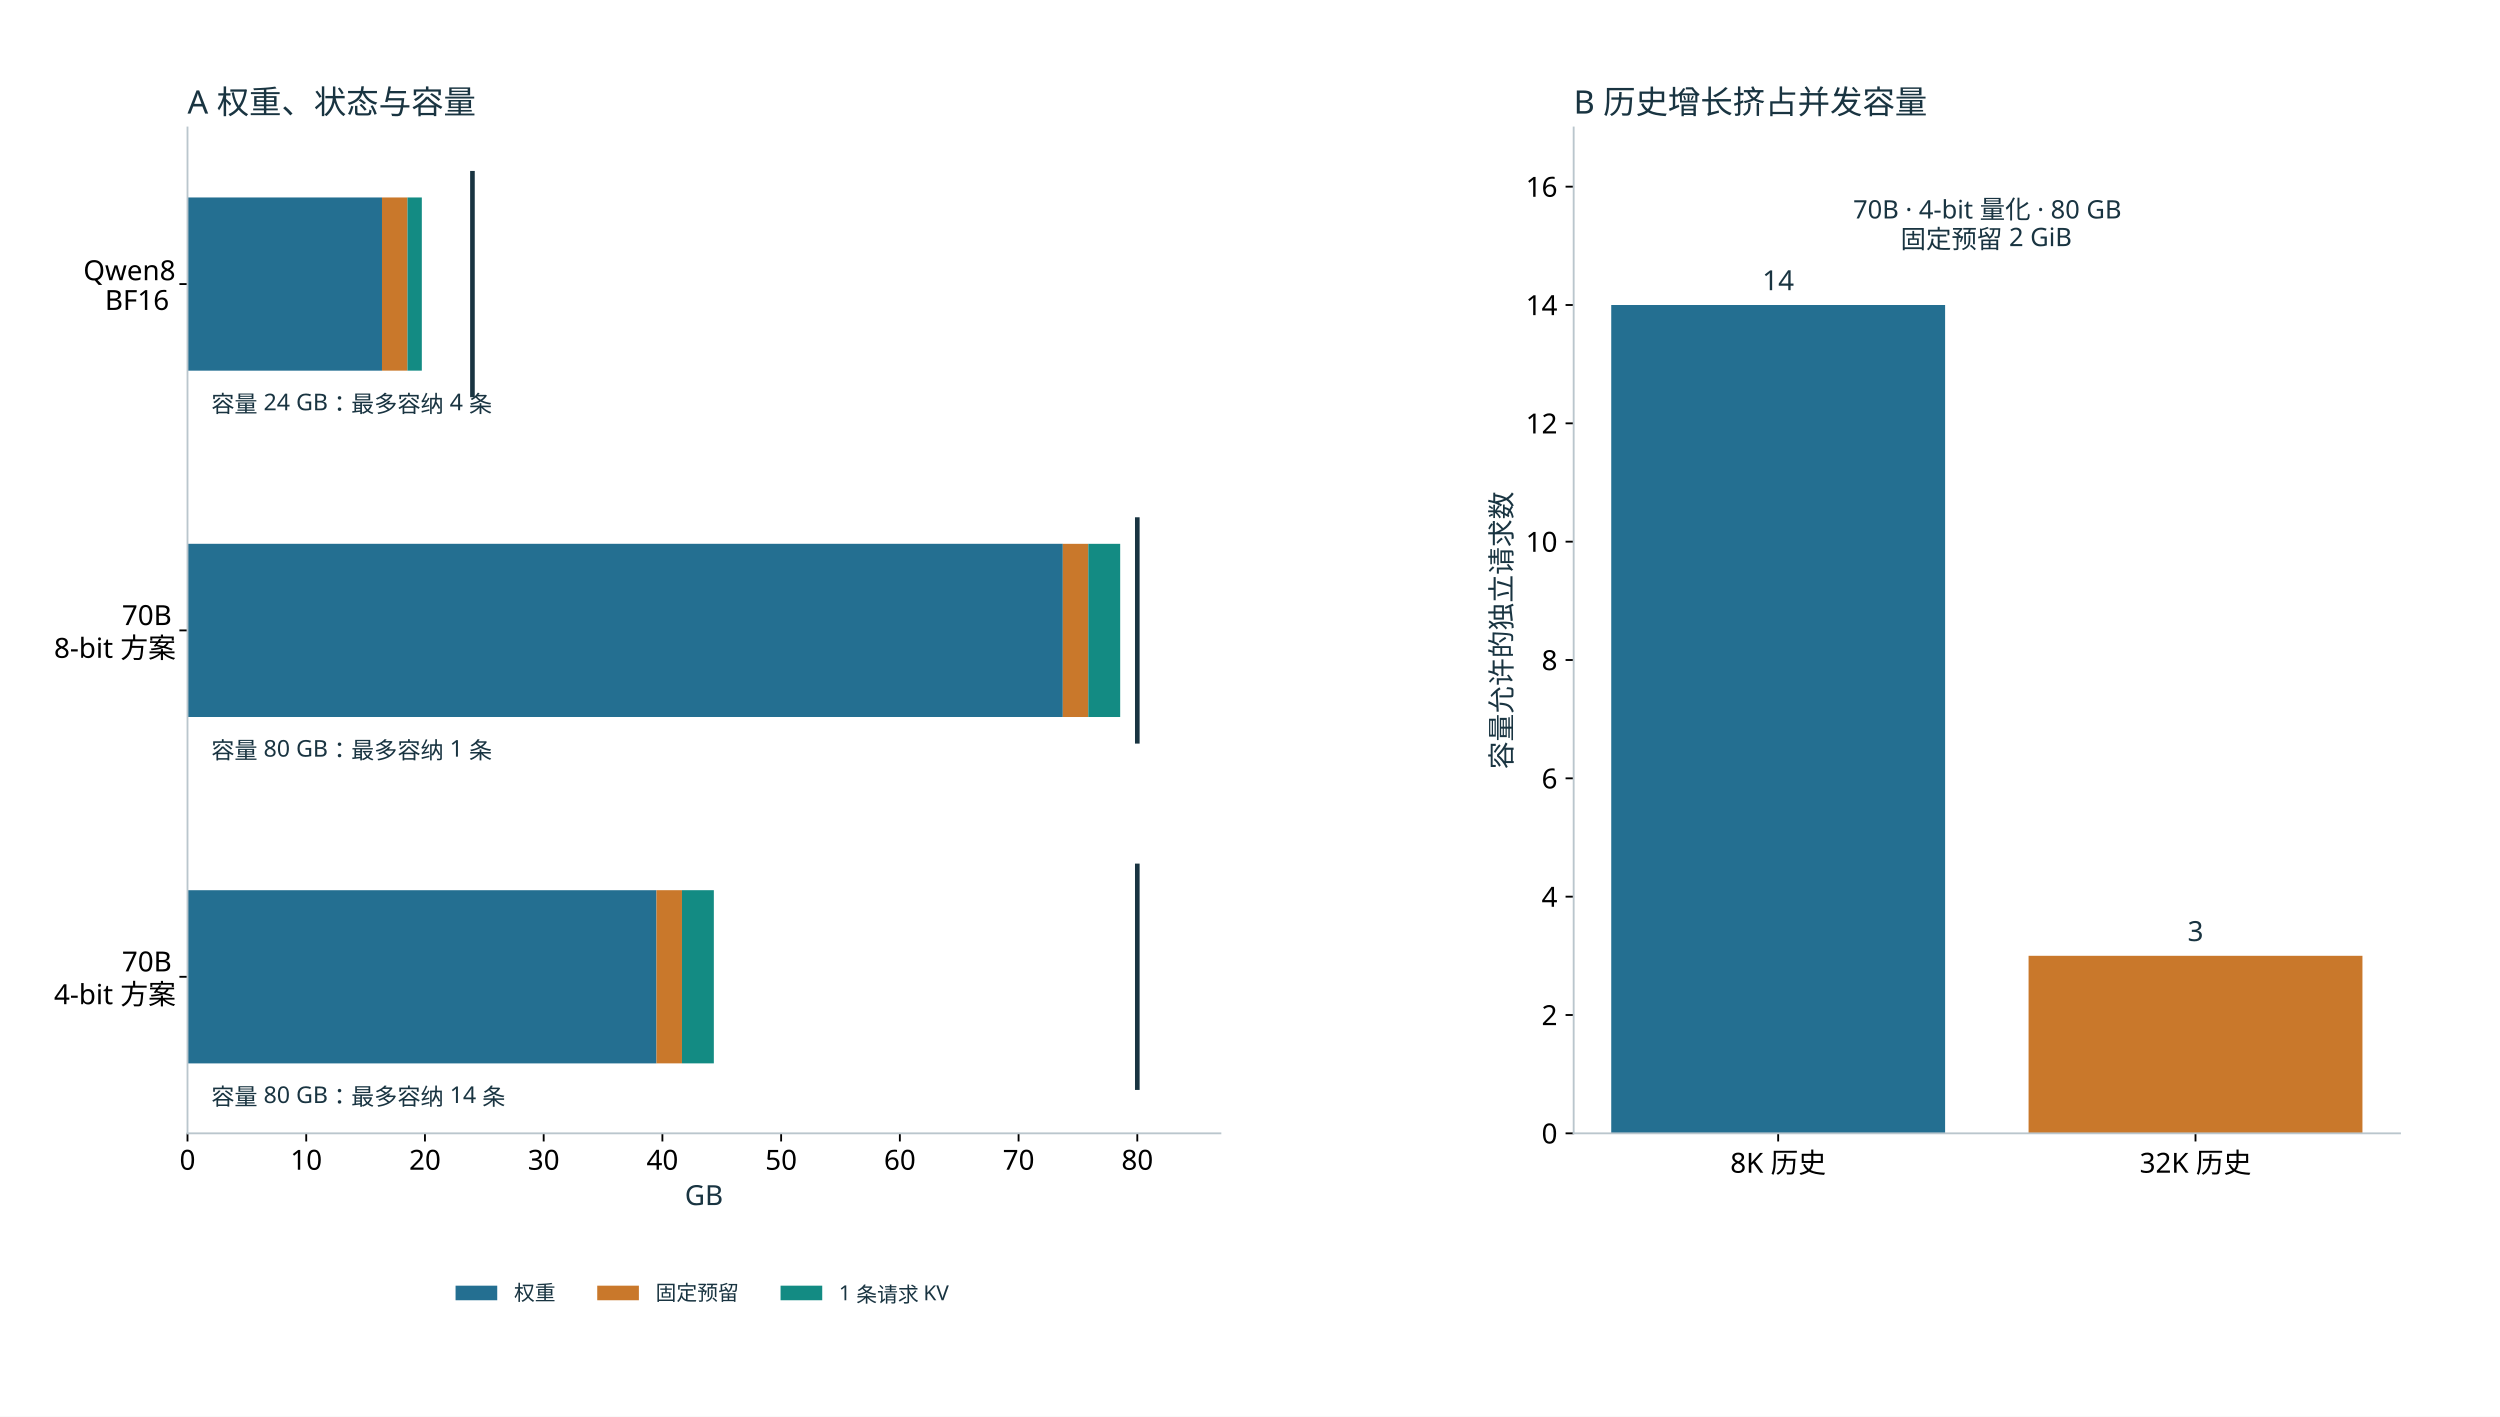
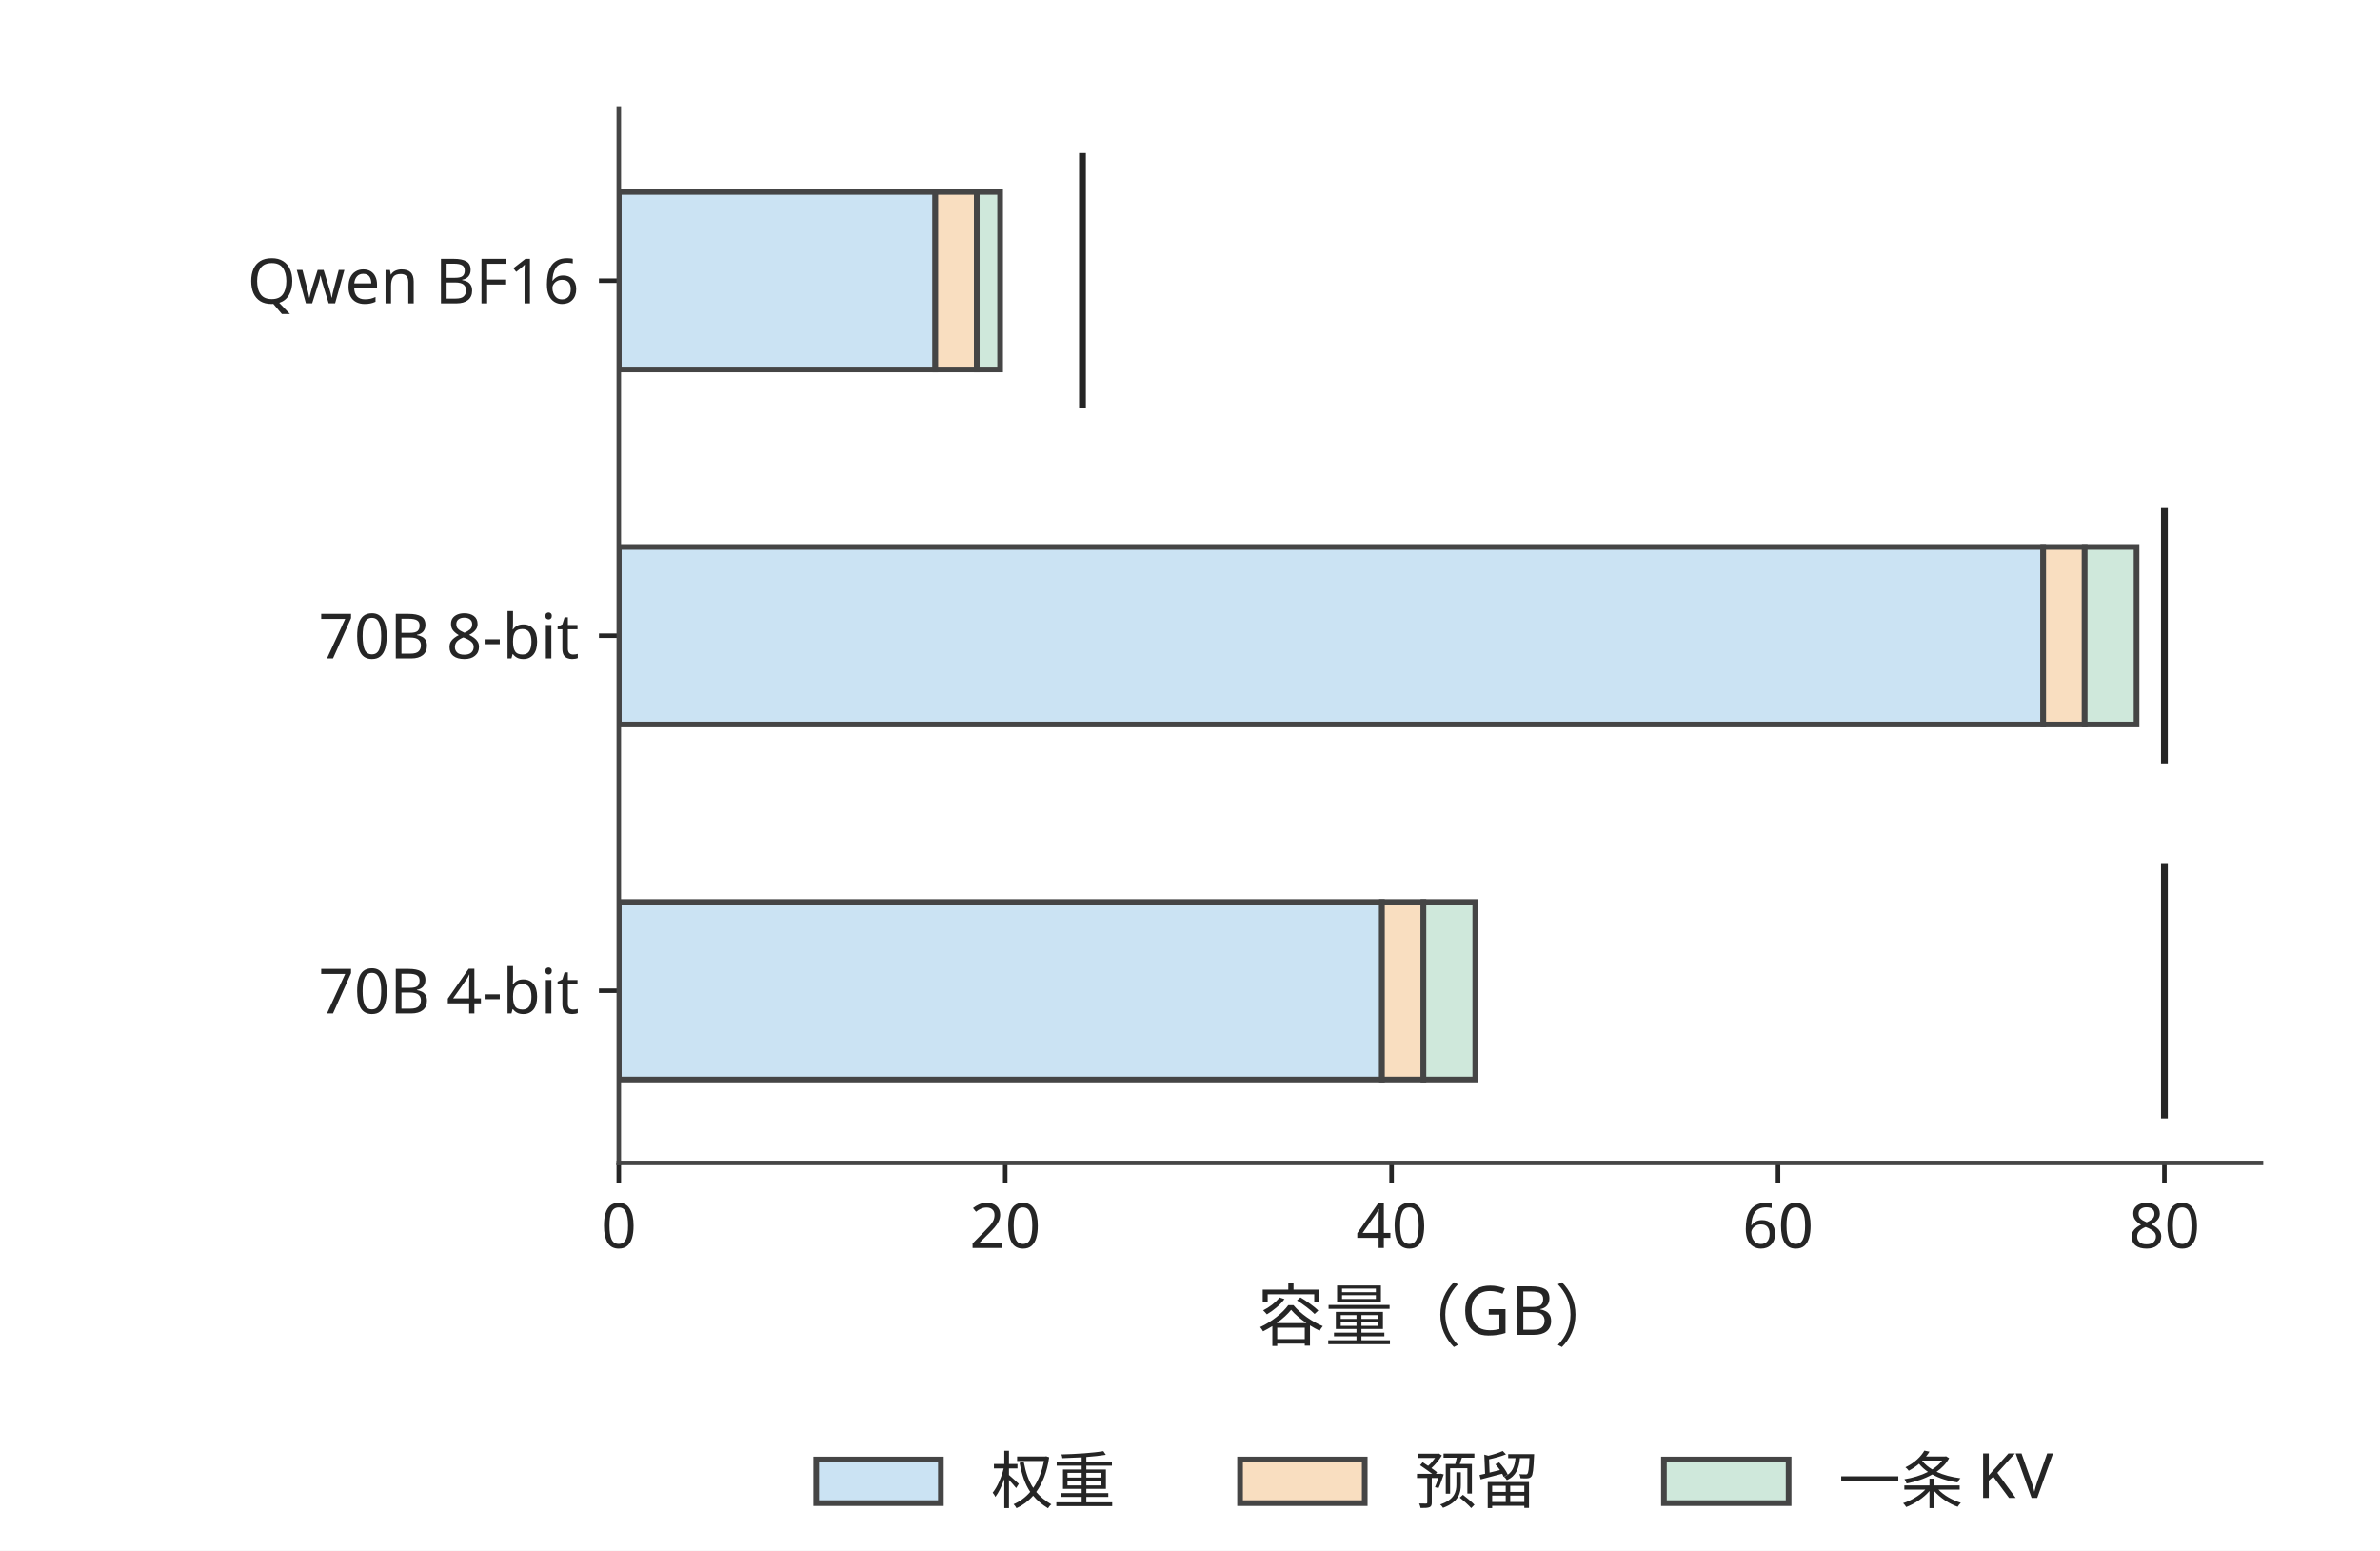
- <svg xmlns="http://www.w3.org/2000/svg" xmlns:xlink="http://www.w3.org/1999/xlink" width="1080pt" height="612pt" viewBox="0 0 1080 612" version="1.1">
+ <svg xmlns="http://www.w3.org/2000/svg" xmlns:xlink="http://www.w3.org/1999/xlink" width="420pt" height="273.6pt" viewBox="0 0 420 273.6" version="1.1">
  <defs>
    <style type="text/css">*{stroke-linejoin: round; stroke-linecap: butt}</style>
  </defs>
  <g id="figure_1">
    <g id="patch_1">
-       <path d="M 0 612  L 1080 612  L 1080 0  L 0 0  z " style="fill: #ffffff" />
+       <path d="M 0 273.6  L 420 273.6  L 420 0  L 0 0  z " style="fill: #ffffff" />
    </g>
    <g id="axes_1">
      <g id="patch_2">
-         <path d="M 81 489.6  L 527.218 489.6  L 527.218 55.08  L 81 55.08  z " style="fill: #ffffff" />
+         <path d="M 109.2 205.2  L 399 205.2  L 399 19.152  L 109.2 19.152  z " style="fill: #ffffff" />
      </g>
      <g id="patch_3">
-         <path d="M 81 85.305  L 165.02 85.305  L 165.02 160.119  L 81 160.119  z " clip-path="url(#p3b4739810a)" style="fill: #246f91" />
+         <path d="M 109.2 33.873  L 165.051 33.873  L 165.051 65.194  L 109.2 65.194  z " clip-path="url(#paa370d5145)" style="fill: #cbe3f3; stroke: #454545; stroke-linejoin: miter" />
      </g>
      <g id="patch_4">
-         <path d="M 81 234.933  L 459.136 234.933  L 459.136 309.747  L 81 309.747  z " clip-path="url(#p3b4739810a)" style="fill: #246f91" />
+         <path d="M 109.2 96.515  L 360.562 96.515  L 360.562 127.837  L 109.2 127.837  z " clip-path="url(#paa370d5145)" style="fill: #cbe3f3; stroke: #454545; stroke-linejoin: miter" />
      </g>
      <g id="patch_5">
-         <path d="M 81 384.561  L 283.595 384.561  L 283.595 459.375  L 81 459.375  z " clip-path="url(#p3b4739810a)" style="fill: #246f91" />
+         <path d="M 109.2 159.158  L 243.873 159.158  L 243.873 190.479  L 109.2 190.479  z " clip-path="url(#paa370d5145)" style="fill: #cbe3f3; stroke: #454545; stroke-linejoin: miter" />
      </g>
      <g id="patch_6">
-         <path d="M 165.02 85.305  L 176.034 85.305  L 176.034 160.119  L 165.02 160.119  z " clip-path="url(#p3b4739810a)" style="fill: #c9782b" />
+         <path d="M 165.051 33.873  L 172.373 33.873  L 172.373 65.194  L 165.051 65.194  z " clip-path="url(#paa370d5145)" style="fill: #f9dec0; stroke: #454545; stroke-linejoin: miter" />
      </g>
      <g id="patch_7">
-         <path d="M 459.136 234.933  L 470.151 234.933  L 470.151 309.747  L 459.136 309.747  z " clip-path="url(#p3b4739810a)" style="fill: #c9782b" />
+         <path d="M 360.562 96.515  L 367.884 96.515  L 367.884 127.837  L 360.562 127.837  z " clip-path="url(#paa370d5145)" style="fill: #f9dec0; stroke: #454545; stroke-linejoin: miter" />
      </g>
      <g id="patch_8">
-         <path d="M 283.595 384.561  L 294.61 384.561  L 294.61 459.375  L 283.595 459.375  z " clip-path="url(#p3b4739810a)" style="fill: #c9782b" />
+         <path d="M 243.873 159.158  L 251.195 159.158  L 251.195 190.479  L 243.873 190.479  z " clip-path="url(#paa370d5145)" style="fill: #f9dec0; stroke: #454545; stroke-linejoin: miter" />
      </g>
      <g id="patch_9">
-         <path d="M 176.034 85.305  L 182.23 85.305  L 182.23 160.119  L 176.034 160.119  z " clip-path="url(#p3b4739810a)" style="fill: #138b83" />
+         <path d="M 172.373 33.873  L 176.491 33.873  L 176.491 65.194  L 172.373 65.194  z " clip-path="url(#paa370d5145)" style="fill: #cfe8db; stroke: #454545; stroke-linejoin: miter" />
      </g>
      <g id="patch_10">
-         <path d="M 470.151 234.933  L 483.919 234.933  L 483.919 309.747  L 470.151 309.747  z " clip-path="url(#p3b4739810a)" style="fill: #138b83" />
+         <path d="M 367.884 96.515  L 377.036 96.515  L 377.036 127.837  L 367.884 127.837  z " clip-path="url(#paa370d5145)" style="fill: #cfe8db; stroke: #454545; stroke-linejoin: miter" />
      </g>
      <g id="patch_11">
-         <path d="M 294.61 384.561  L 308.378 384.561  L 308.378 459.375  L 294.61 459.375  z " clip-path="url(#p3b4739810a)" style="fill: #138b83" />
+         <path d="M 251.195 159.158  L 260.347 159.158  L 260.347 190.479  L 251.195 190.479  z " clip-path="url(#paa370d5145)" style="fill: #cfe8db; stroke: #454545; stroke-linejoin: miter" />
      </g>
      <g id="matplotlib.axis_1">
        <g id="xtick_1">
          <g id="line2d_1">
            <defs>
-               <path id="md619d0b16f" d="M 0 0  L 0 3.5  " style="stroke: #000000; stroke-width: 0.8" />
+               <path id="m93c774c648" d="M 0 0  L 0 3.5  " style="stroke: #252525; stroke-width: 0.8" />
            </defs>
            <g>
-               <use xlink:href="#md619d0b16f" x="81" y="489.6" style="stroke: #000000; stroke-width: 0.8" />
+               <use xlink:href="#m93c774c648" x="109.2" y="205.2" style="fill: #252525; stroke: #252525; stroke-width: 0.8" />
            </g>
          </g>
          <g id="text_1">
-             <text style="font-size: 12px; font-family: 'Arial Unicode MS'; text-anchor: middle" x="81" y="505.336" transform="rotate(-0 81 505.3363)">0</text>
+             <text style="font-size: 11px; font-family: 'Arial Unicode MS'; text-anchor: middle; fill: #252525" x="109.2" y="220.208" transform="rotate(-0 109.2 220.2083)">0</text>
          </g>
        </g>
        <g id="xtick_2">
          <g id="line2d_2">
            <g>
-               <use xlink:href="#md619d0b16f" x="132.289" y="489.6" style="stroke: #000000; stroke-width: 0.8" />
+               <use xlink:href="#m93c774c648" x="177.388" y="205.2" style="fill: #252525; stroke: #252525; stroke-width: 0.8" />
            </g>
          </g>
          <g id="text_2">
-             <text style="font-size: 12px; font-family: 'Arial Unicode MS'; text-anchor: middle" x="132.289" y="505.336" transform="rotate(-0 132.2895 505.3363)">10</text>
+             <text style="font-size: 11px; font-family: 'Arial Unicode MS'; text-anchor: middle; fill: #252525" x="177.388" y="220.208" transform="rotate(-0 177.3882 220.2083)">20</text>
          </g>
        </g>
        <g id="xtick_3">
          <g id="line2d_3">
            <g>
-               <use xlink:href="#md619d0b16f" x="183.579" y="489.6" style="stroke: #000000; stroke-width: 0.8" />
+               <use xlink:href="#m93c774c648" x="245.576" y="205.2" style="fill: #252525; stroke: #252525; stroke-width: 0.8" />
            </g>
          </g>
          <g id="text_3">
-             <text style="font-size: 12px; font-family: 'Arial Unicode MS'; text-anchor: middle" x="183.579" y="505.336" transform="rotate(-0 183.579 505.3363)">20</text>
+             <text style="font-size: 11px; font-family: 'Arial Unicode MS'; text-anchor: middle; fill: #252525" x="245.576" y="220.208" transform="rotate(-0 245.5765 220.2083)">40</text>
          </g>
        </g>
        <g id="xtick_4">
          <g id="line2d_4">
            <g>
-               <use xlink:href="#md619d0b16f" x="234.868" y="489.6" style="stroke: #000000; stroke-width: 0.8" />
+               <use xlink:href="#m93c774c648" x="313.765" y="205.2" style="fill: #252525; stroke: #252525; stroke-width: 0.8" />
            </g>
          </g>
          <g id="text_4">
-             <text style="font-size: 12px; font-family: 'Arial Unicode MS'; text-anchor: middle" x="234.868" y="505.336" transform="rotate(-0 234.8684 505.3363)">30</text>
+             <text style="font-size: 11px; font-family: 'Arial Unicode MS'; text-anchor: middle; fill: #252525" x="313.765" y="220.208" transform="rotate(-0 313.7647 220.2083)">60</text>
          </g>
        </g>
        <g id="xtick_5">
          <g id="line2d_5">
            <g>
-               <use xlink:href="#md619d0b16f" x="286.158" y="489.6" style="stroke: #000000; stroke-width: 0.8" />
+               <use xlink:href="#m93c774c648" x="381.953" y="205.2" style="fill: #252525; stroke: #252525; stroke-width: 0.8" />
            </g>
          </g>
          <g id="text_5">
-             <text style="font-size: 12px; font-family: 'Arial Unicode MS'; text-anchor: middle" x="286.158" y="505.336" transform="rotate(-0 286.1579 505.3363)">40</text>
+             <text style="font-size: 11px; font-family: 'Arial Unicode MS'; text-anchor: middle; fill: #252525" x="381.953" y="220.208" transform="rotate(-0 381.9529 220.2083)">80</text>
          </g>
        </g>
-         <g id="xtick_6">
-           <g id="line2d_6">
-             <g>
-               <use xlink:href="#md619d0b16f" x="337.447" y="489.6" style="stroke: #000000; stroke-width: 0.8" />
-             </g>
-           </g>
-           <g id="text_6">
-             <text style="font-size: 12px; font-family: 'Arial Unicode MS'; text-anchor: middle" x="337.447" y="505.336" transform="rotate(-0 337.4474 505.3363)">50</text>
-           </g>
-         </g>
-         <g id="xtick_7">
-           <g id="line2d_7">
-             <g>
-               <use xlink:href="#md619d0b16f" x="388.737" y="489.6" style="stroke: #000000; stroke-width: 0.8" />
-             </g>
-           </g>
-           <g id="text_7">
-             <text style="font-size: 12px; font-family: 'Arial Unicode MS'; text-anchor: middle" x="388.737" y="505.336" transform="rotate(-0 388.7369 505.3363)">60</text>
-           </g>
-         </g>
-         <g id="xtick_8">
-           <g id="line2d_8">
-             <g>
-               <use xlink:href="#md619d0b16f" x="440.026" y="489.6" style="stroke: #000000; stroke-width: 0.8" />
-             </g>
-           </g>
-           <g id="text_8">
-             <text style="font-size: 12px; font-family: 'Arial Unicode MS'; text-anchor: middle" x="440.026" y="505.336" transform="rotate(-0 440.0264 505.3363)">70</text>
-           </g>
-         </g>
-         <g id="xtick_9">
-           <g id="line2d_9">
-             <g>
-               <use xlink:href="#md619d0b16f" x="491.316" y="489.6" style="stroke: #000000; stroke-width: 0.8" />
-             </g>
-           </g>
-           <g id="text_9">
-             <text style="font-size: 12px; font-family: 'Arial Unicode MS'; text-anchor: middle" x="491.316" y="505.336" transform="rotate(-0 491.3159 505.3363)">80</text>
-           </g>
-         </g>
-         <g id="text_10">
-           <text style="font-size: 12px; font-family: 'Arial Unicode MS'; text-anchor: middle; fill: #193441" x="304.109" y="520.592" transform="rotate(-0 304.1092 520.5922)">GB</text>
+         <g id="text_6">
+           <text style="font-size: 12px; font-family: 'Arial Unicode MS'; text-anchor: middle; fill: #252525" x="254.1" y="236.527" transform="rotate(-0 254.1 236.5266)">容量（GB）</text>
        </g>
      </g>
      <g id="matplotlib.axis_2">
        <g id="ytick_1">
-           <g id="line2d_10">
+           <g id="line2d_6">
            <defs>
-               <path id="m4b91600a62" d="M 0 0  L -3.5 0  " style="stroke: #000000; stroke-width: 0.8" />
+               <path id="mbf9c5f9d0e" d="M 0 0  L -3.5 0  " style="stroke: #252525; stroke-width: 0.8" />
            </defs>
            <g>
-               <use xlink:href="#m4b91600a62" x="81" y="122.712" style="stroke: #000000; stroke-width: 0.8" />
+               <use xlink:href="#mbf9c5f9d0e" x="109.2" y="49.534" style="fill: #252525; stroke: #252525; stroke-width: 0.8" />
            </g>
          </g>
-           <g id="text_11">
-             <text style="font-size: 12px; font-family: 'Arial Unicode MS'" transform="translate(35.98063 121.0566)">Qwen8</text>
-             <text style="font-size: 12px; font-family: 'Arial Unicode MS'" transform="translate(45.32 133.8945)">BF16</text>
+           <g id="text_7">
+             <text style="font-size: 11px; font-family: 'Arial Unicode MS'; text-anchor: end; fill: #252525" x="102.2" y="53.538" transform="rotate(-0 102.2 53.53773)">Qwen BF16</text>
          </g>
        </g>
        <g id="ytick_2">
-           <g id="line2d_11">
+           <g id="line2d_7">
            <g>
-               <use xlink:href="#m4b91600a62" x="81" y="272.34" style="stroke: #000000; stroke-width: 0.8" />
+               <use xlink:href="#mbf9c5f9d0e" x="109.2" y="112.176" style="fill: #252525; stroke: #252525; stroke-width: 0.8" />
            </g>
          </g>
-           <g id="text_12">
-             <text style="font-size: 12px; font-family: 'Arial Unicode MS'" transform="translate(52.64937 270.0251)">70B</text>
-             <text style="font-size: 12px; font-family: 'Arial Unicode MS'" transform="translate(23.32437 284.1823)">8-bit 方案</text>
+           <g id="text_8">
+             <text style="font-size: 11px; font-family: 'Arial Unicode MS'; text-anchor: end; fill: #252525" x="102.2" y="116.18" transform="rotate(-0 102.2 116.1801)">70B 8-bit</text>
          </g>
        </g>
        <g id="ytick_3">
-           <g id="line2d_12">
+           <g id="line2d_8">
            <g>
-               <use xlink:href="#m4b91600a62" x="81" y="421.968" style="stroke: #000000; stroke-width: 0.8" />
+               <use xlink:href="#mbf9c5f9d0e" x="109.2" y="174.818" style="fill: #252525; stroke: #252525; stroke-width: 0.8" />
            </g>
          </g>
-           <g id="text_13">
-             <text style="font-size: 12px; font-family: 'Arial Unicode MS'" transform="translate(52.64937 419.6532)">70B</text>
-             <text style="font-size: 12px; font-family: 'Arial Unicode MS'" transform="translate(23.32437 433.8104)">4-bit 方案</text>
+           <g id="text_9">
+             <text style="font-size: 11px; font-family: 'Arial Unicode MS'; text-anchor: end; fill: #252525" x="102.2" y="178.823" transform="rotate(-0 102.2 178.8226)">70B 4-bit</text>
          </g>
        </g>
      </g>
-       <g id="line2d_13">
-         <path d="M 204.095 74.831  L 204.095 170.593  " clip-path="url(#p3b4739810a)" style="fill: none; stroke: #193441; stroke-width: 2; stroke-linecap: square" />
+       <g id="line2d_9">
+         <path d="M 191.026 27.609  L 191.026 71.458  " clip-path="url(#paa370d5145)" style="fill: none; stroke: #252525; stroke-width: 1.2; stroke-linecap: square" />
      </g>
-       <g id="line2d_14">
-         <path d="M 491.316 224.459  L 491.316 320.221  " clip-path="url(#p3b4739810a)" style="fill: none; stroke: #193441; stroke-width: 2; stroke-linecap: square" />
+       <g id="line2d_10">
+         <path d="M 381.953 90.251  L 381.953 134.101  " clip-path="url(#paa370d5145)" style="fill: none; stroke: #252525; stroke-width: 1.2; stroke-linecap: square" />
      </g>
-       <g id="line2d_15">
-         <path d="M 491.316 374.087  L 491.316 469.849  " clip-path="url(#p3b4739810a)" style="fill: none; stroke: #193441; stroke-width: 2; stroke-linecap: square" />
+       <g id="line2d_11">
+         <path d="M 381.953 152.894  L 381.953 196.743  " clip-path="url(#paa370d5145)" style="fill: none; stroke: #252525; stroke-width: 1.2; stroke-linecap: square" />
      </g>
      <g id="patch_12">
-         <path d="M 81 489.6  L 81 55.08  " style="fill: none; stroke: #bac6cd; stroke-width: 0.8; stroke-linejoin: miter; stroke-linecap: square" />
+         <path d="M 109.2 205.2  L 109.2 19.152  " style="fill: none; stroke: #454545; stroke-width: 0.8; stroke-linejoin: miter; stroke-linecap: square" />
      </g>
      <g id="patch_13">
-         <path d="M 81 489.6  L 527.218 489.6  " style="fill: none; stroke: #bac6cd; stroke-width: 0.8; stroke-linejoin: miter; stroke-linecap: square" />
-       </g>
-       <g id="text_14">
-         <text style="font-size: 10px; font-family: 'Arial Unicode MS'; text-anchor: start; fill: #193441" x="91.258" y="178.074" transform="rotate(-0 91.2579 178.0743)">容量 24 GB：最多容纳 4 条</text>
-       </g>
-       <g id="text_15">
-         <text style="font-size: 10px; font-family: 'Arial Unicode MS'; text-anchor: start; fill: #193441" x="91.258" y="327.702" transform="rotate(-0 91.2579 327.7024)">容量 80 GB：最多容纳 1 条</text>
-       </g>
-       <g id="text_16">
-         <text style="font-size: 10px; font-family: 'Arial Unicode MS'; text-anchor: start; fill: #193441" x="91.258" y="477.33" transform="rotate(-0 91.2579 477.3305)">容量 80 GB：最多容纳 14 条</text>
-       </g>
-       <g id="text_17">
-         <text style="font-size: 14px; font-family: 'Arial Unicode MS'; text-anchor: start; fill: #193441" x="81" y="49.08" transform="rotate(-0 81 49.08)">A  权重、状态与容量</text>
+         <path d="M 109.2 205.2  L 399 205.2  " style="fill: none; stroke: #454545; stroke-width: 0.8; stroke-linejoin: miter; stroke-linecap: square" />
      </g>
      <g id="legend_1">
        <g id="patch_14">
-           <path d="M 196.803 561.711  L 214.803 561.711  L 214.803 555.411  L 196.803 555.411  z " style="fill: #246f91" />
+           <path d="M 144.035 265.226  L 166.035 265.226  L 166.035 257.526  L 144.035 257.526  z " style="fill: #cbe3f3; stroke: #454545; stroke-linejoin: miter" />
        </g>
-         <g id="text_18">
-           <text style="font-size: 9px; font-family: 'Arial Unicode MS'; text-anchor: start; fill: #193441" x="222.003" y="561.711" transform="rotate(-0 222.0032 561.711)">权重</text>
+         <g id="text_10">
+           <text style="font-size: 11px; font-family: 'Arial Unicode MS'; text-anchor: start; fill: #252525" x="174.835" y="265.226" transform="rotate(-0 174.8347 265.2259)">权重</text>
        </g>
        <g id="patch_15">
-           <path d="M 258.003 561.711  L 276.003 561.711  L 276.003 555.411  L 258.003 555.411  z " style="fill: #c9782b" />
+           <path d="M 218.835 265.226  L 240.835 265.226  L 240.835 257.526  L 218.835 257.526  z " style="fill: #f9dec0; stroke: #454545; stroke-linejoin: miter" />
        </g>
-         <g id="text_19">
-           <text style="font-size: 9px; font-family: 'Arial Unicode MS'; text-anchor: start; fill: #193441" x="283.203" y="561.711" transform="rotate(-0 283.2032 561.711)">固定预留</text>
+         <g id="text_11">
+           <text style="font-size: 11px; font-family: 'Arial Unicode MS'; text-anchor: start; fill: #252525" x="249.635" y="265.226" transform="rotate(-0 249.6347 265.2259)">预留</text>
        </g>
        <g id="patch_16">
-           <path d="M 337.203 561.711  L 355.203 561.711  L 355.203 555.411  L 337.203 555.411  z " style="fill: #138b83" />
+           <path d="M 293.635 265.226  L 315.635 265.226  L 315.635 257.526  L 293.635 257.526  z " style="fill: #cfe8db; stroke: #454545; stroke-linejoin: miter" />
        </g>
-         <g id="text_20">
-           <text style="font-size: 9px; font-family: 'Arial Unicode MS'; text-anchor: start; fill: #193441" x="362.403" y="561.711" transform="rotate(-0 362.4032 561.711)">1 条请求 KV</text>
+         <g id="text_12">
+           <text style="font-size: 11px; font-family: 'Arial Unicode MS'; text-anchor: start; fill: #252525" x="324.435" y="265.226" transform="rotate(-0 324.4347 265.2259)">一条 KV</text>
        </g>
-       </g>
-     </g>
-     <g id="axes_2">
-       <g id="patch_17">
-         <path d="M 679.825 489.6  L 1036.8 489.6  L 1036.8 55.08  L 679.825 55.08  z " style="fill: #ffffff" />
-       </g>
-       <g id="patch_18">
-         <path d="M 696.051 489.6  L 840.284 489.6  L 840.284 131.76  L 696.051 131.76  z " clip-path="url(#p7f734cc52c)" style="fill: #246f91" />
-       </g>
-       <g id="patch_19">
-         <path d="M 876.342 489.6  L 1020.574 489.6  L 1020.574 412.92  L 876.342 412.92  z " clip-path="url(#p7f734cc52c)" style="fill: #c9782b" />
-       </g>
-       <g id="matplotlib.axis_3">
-         <g id="xtick_10">
-           <g id="line2d_16">
-             <g>
-               <use xlink:href="#md619d0b16f" x="768.167" y="489.6" style="stroke: #000000; stroke-width: 0.8" />
-             </g>
-           </g>
-           <g id="text_21">
-             <text style="font-size: 12px; font-family: 'Arial Unicode MS'; text-anchor: middle" x="768.167" y="506.62" transform="rotate(-0 768.1675 506.62)">8K 历史</text>
-           </g>
-         </g>
-         <g id="xtick_11">
-           <g id="line2d_17">
-             <g>
-               <use xlink:href="#md619d0b16f" x="948.458" y="489.6" style="stroke: #000000; stroke-width: 0.8" />
-             </g>
-           </g>
-           <g id="text_22">
-             <text style="font-size: 12px; font-family: 'Arial Unicode MS'; text-anchor: middle" x="948.458" y="506.62" transform="rotate(-0 948.4578 506.62)">32K 历史</text>
-           </g>
-         </g>
-       </g>
-       <g id="matplotlib.axis_4">
-         <g id="ytick_4">
-           <g id="line2d_18">
-             <g>
-               <use xlink:href="#m4b91600a62" x="679.825" y="489.6" style="stroke: #000000; stroke-width: 0.8" />
-             </g>
-           </g>
-           <g id="text_23">
-             <text style="font-size: 12px; font-family: 'Arial Unicode MS'; text-anchor: end" x="672.825" y="493.968" transform="rotate(-0 672.8252 493.9682)">0</text>
-           </g>
-         </g>
-         <g id="ytick_5">
-           <g id="line2d_19">
-             <g>
-               <use xlink:href="#m4b91600a62" x="679.825" y="438.48" style="stroke: #000000; stroke-width: 0.8" />
-             </g>
-           </g>
-           <g id="text_24">
-             <text style="font-size: 12px; font-family: 'Arial Unicode MS'; text-anchor: end" x="672.825" y="442.848" transform="rotate(-0 672.8252 442.8482)">2</text>
-           </g>
-         </g>
-         <g id="ytick_6">
-           <g id="line2d_20">
-             <g>
-               <use xlink:href="#m4b91600a62" x="679.825" y="387.36" style="stroke: #000000; stroke-width: 0.8" />
-             </g>
-           </g>
-           <g id="text_25">
-             <text style="font-size: 12px; font-family: 'Arial Unicode MS'; text-anchor: end" x="672.825" y="391.728" transform="rotate(-0 672.8252 391.7282)">4</text>
-           </g>
-         </g>
-         <g id="ytick_7">
-           <g id="line2d_21">
-             <g>
-               <use xlink:href="#m4b91600a62" x="679.825" y="336.24" style="stroke: #000000; stroke-width: 0.8" />
-             </g>
-           </g>
-           <g id="text_26">
-             <text style="font-size: 12px; font-family: 'Arial Unicode MS'; text-anchor: end" x="672.825" y="340.608" transform="rotate(-0 672.8252 340.6082)">6</text>
-           </g>
-         </g>
-         <g id="ytick_8">
-           <g id="line2d_22">
-             <g>
-               <use xlink:href="#m4b91600a62" x="679.825" y="285.12" style="stroke: #000000; stroke-width: 0.8" />
-             </g>
-           </g>
-           <g id="text_27">
-             <text style="font-size: 12px; font-family: 'Arial Unicode MS'; text-anchor: end" x="672.825" y="289.488" transform="rotate(-0 672.8252 289.4882)">8</text>
-           </g>
-         </g>
-         <g id="ytick_9">
-           <g id="line2d_23">
-             <g>
-               <use xlink:href="#m4b91600a62" x="679.825" y="234" style="stroke: #000000; stroke-width: 0.8" />
-             </g>
-           </g>
-           <g id="text_28">
-             <text style="font-size: 12px; font-family: 'Arial Unicode MS'; text-anchor: end" x="672.825" y="238.368" transform="rotate(-0 672.8252 238.3682)">10</text>
-           </g>
-         </g>
-         <g id="ytick_10">
-           <g id="line2d_24">
-             <g>
-               <use xlink:href="#m4b91600a62" x="679.825" y="182.88" style="stroke: #000000; stroke-width: 0.8" />
-             </g>
-           </g>
-           <g id="text_29">
-             <text style="font-size: 12px; font-family: 'Arial Unicode MS'; text-anchor: end" x="672.825" y="187.248" transform="rotate(-0 672.8252 187.2482)">12</text>
-           </g>
-         </g>
-         <g id="ytick_11">
-           <g id="line2d_25">
-             <g>
-               <use xlink:href="#m4b91600a62" x="679.825" y="131.76" style="stroke: #000000; stroke-width: 0.8" />
-             </g>
-           </g>
-           <g id="text_30">
-             <text style="font-size: 12px; font-family: 'Arial Unicode MS'; text-anchor: end" x="672.825" y="136.128" transform="rotate(-0 672.8252 136.1282)">14</text>
-           </g>
-         </g>
-         <g id="ytick_12">
-           <g id="line2d_26">
-             <g>
-               <use xlink:href="#m4b91600a62" x="679.825" y="80.64" style="stroke: #000000; stroke-width: 0.8" />
-             </g>
-           </g>
-           <g id="text_31">
-             <text style="font-size: 12px; font-family: 'Arial Unicode MS'; text-anchor: end" x="672.825" y="85.008" transform="rotate(-0 672.8252 85.00816)">16</text>
-           </g>
-         </g>
-         <g id="text_32">
-           <text style="font-size: 12px; font-family: 'Arial Unicode MS'; text-anchor: middle; fill: #193441" x="652.959" y="272.34" transform="rotate(-90 652.9594 272.34)">容量允许的独立请求数</text>
-         </g>
-       </g>
-       <g id="patch_20">
-         <path d="M 679.825 489.6  L 679.825 55.08  " style="fill: none; stroke: #bac6cd; stroke-width: 0.8; stroke-linejoin: miter; stroke-linecap: square" />
-       </g>
-       <g id="patch_21">
-         <path d="M 679.825 489.6  L 1036.8 489.6  " style="fill: none; stroke: #bac6cd; stroke-width: 0.8; stroke-linejoin: miter; stroke-linecap: square" />
-       </g>
-       <g id="text_33">
-         <text style="font-size: 12px; font-family: 'Arial Unicode MS'; text-anchor: middle; fill: #193441" x="768.167" y="125.37" transform="rotate(-0 768.1675 125.37)">14</text>
-       </g>
-       <g id="text_34">
-         <text style="font-size: 12px; font-family: 'Arial Unicode MS'; text-anchor: middle; fill: #193441" x="948.458" y="406.53" transform="rotate(-0 948.4578 406.53)">3</text>
-       </g>
-       <g id="text_35">
-         <text style="font-size: 11px; font-family: 'Arial Unicode MS'; fill: #193441" transform="translate(800.5411 94.37388)">70B · 4-bit 量化 · 80 GB</text>
-         <text style="font-size: 11px; font-family: 'Arial Unicode MS'; fill: #193441" transform="translate(821.0295 107.2224)">固定预留 2 GiB</text>
-       </g>
-       <g id="text_36">
-         <text style="font-size: 14px; font-family: 'Arial Unicode MS'; text-anchor: start; fill: #193441" x="679.825" y="49.08" transform="rotate(-0 679.8252 49.08)">B  历史增长挤占并发容量</text>
      </g>
    </g>
  </g>
  <defs>
-     <clipPath id="p3b4739810a">
-       <rect x="81" y="55.08" width="446.218" height="434.52" />
-     </clipPath>
-     <clipPath id="p7f734cc52c">
-       <rect x="679.825" y="55.08" width="356.975" height="434.52" />
+     <clipPath id="paa370d5145">
+       <rect x="109.2" y="19.152" width="289.8" height="186.048" />
    </clipPath>
  </defs>
</svg>
